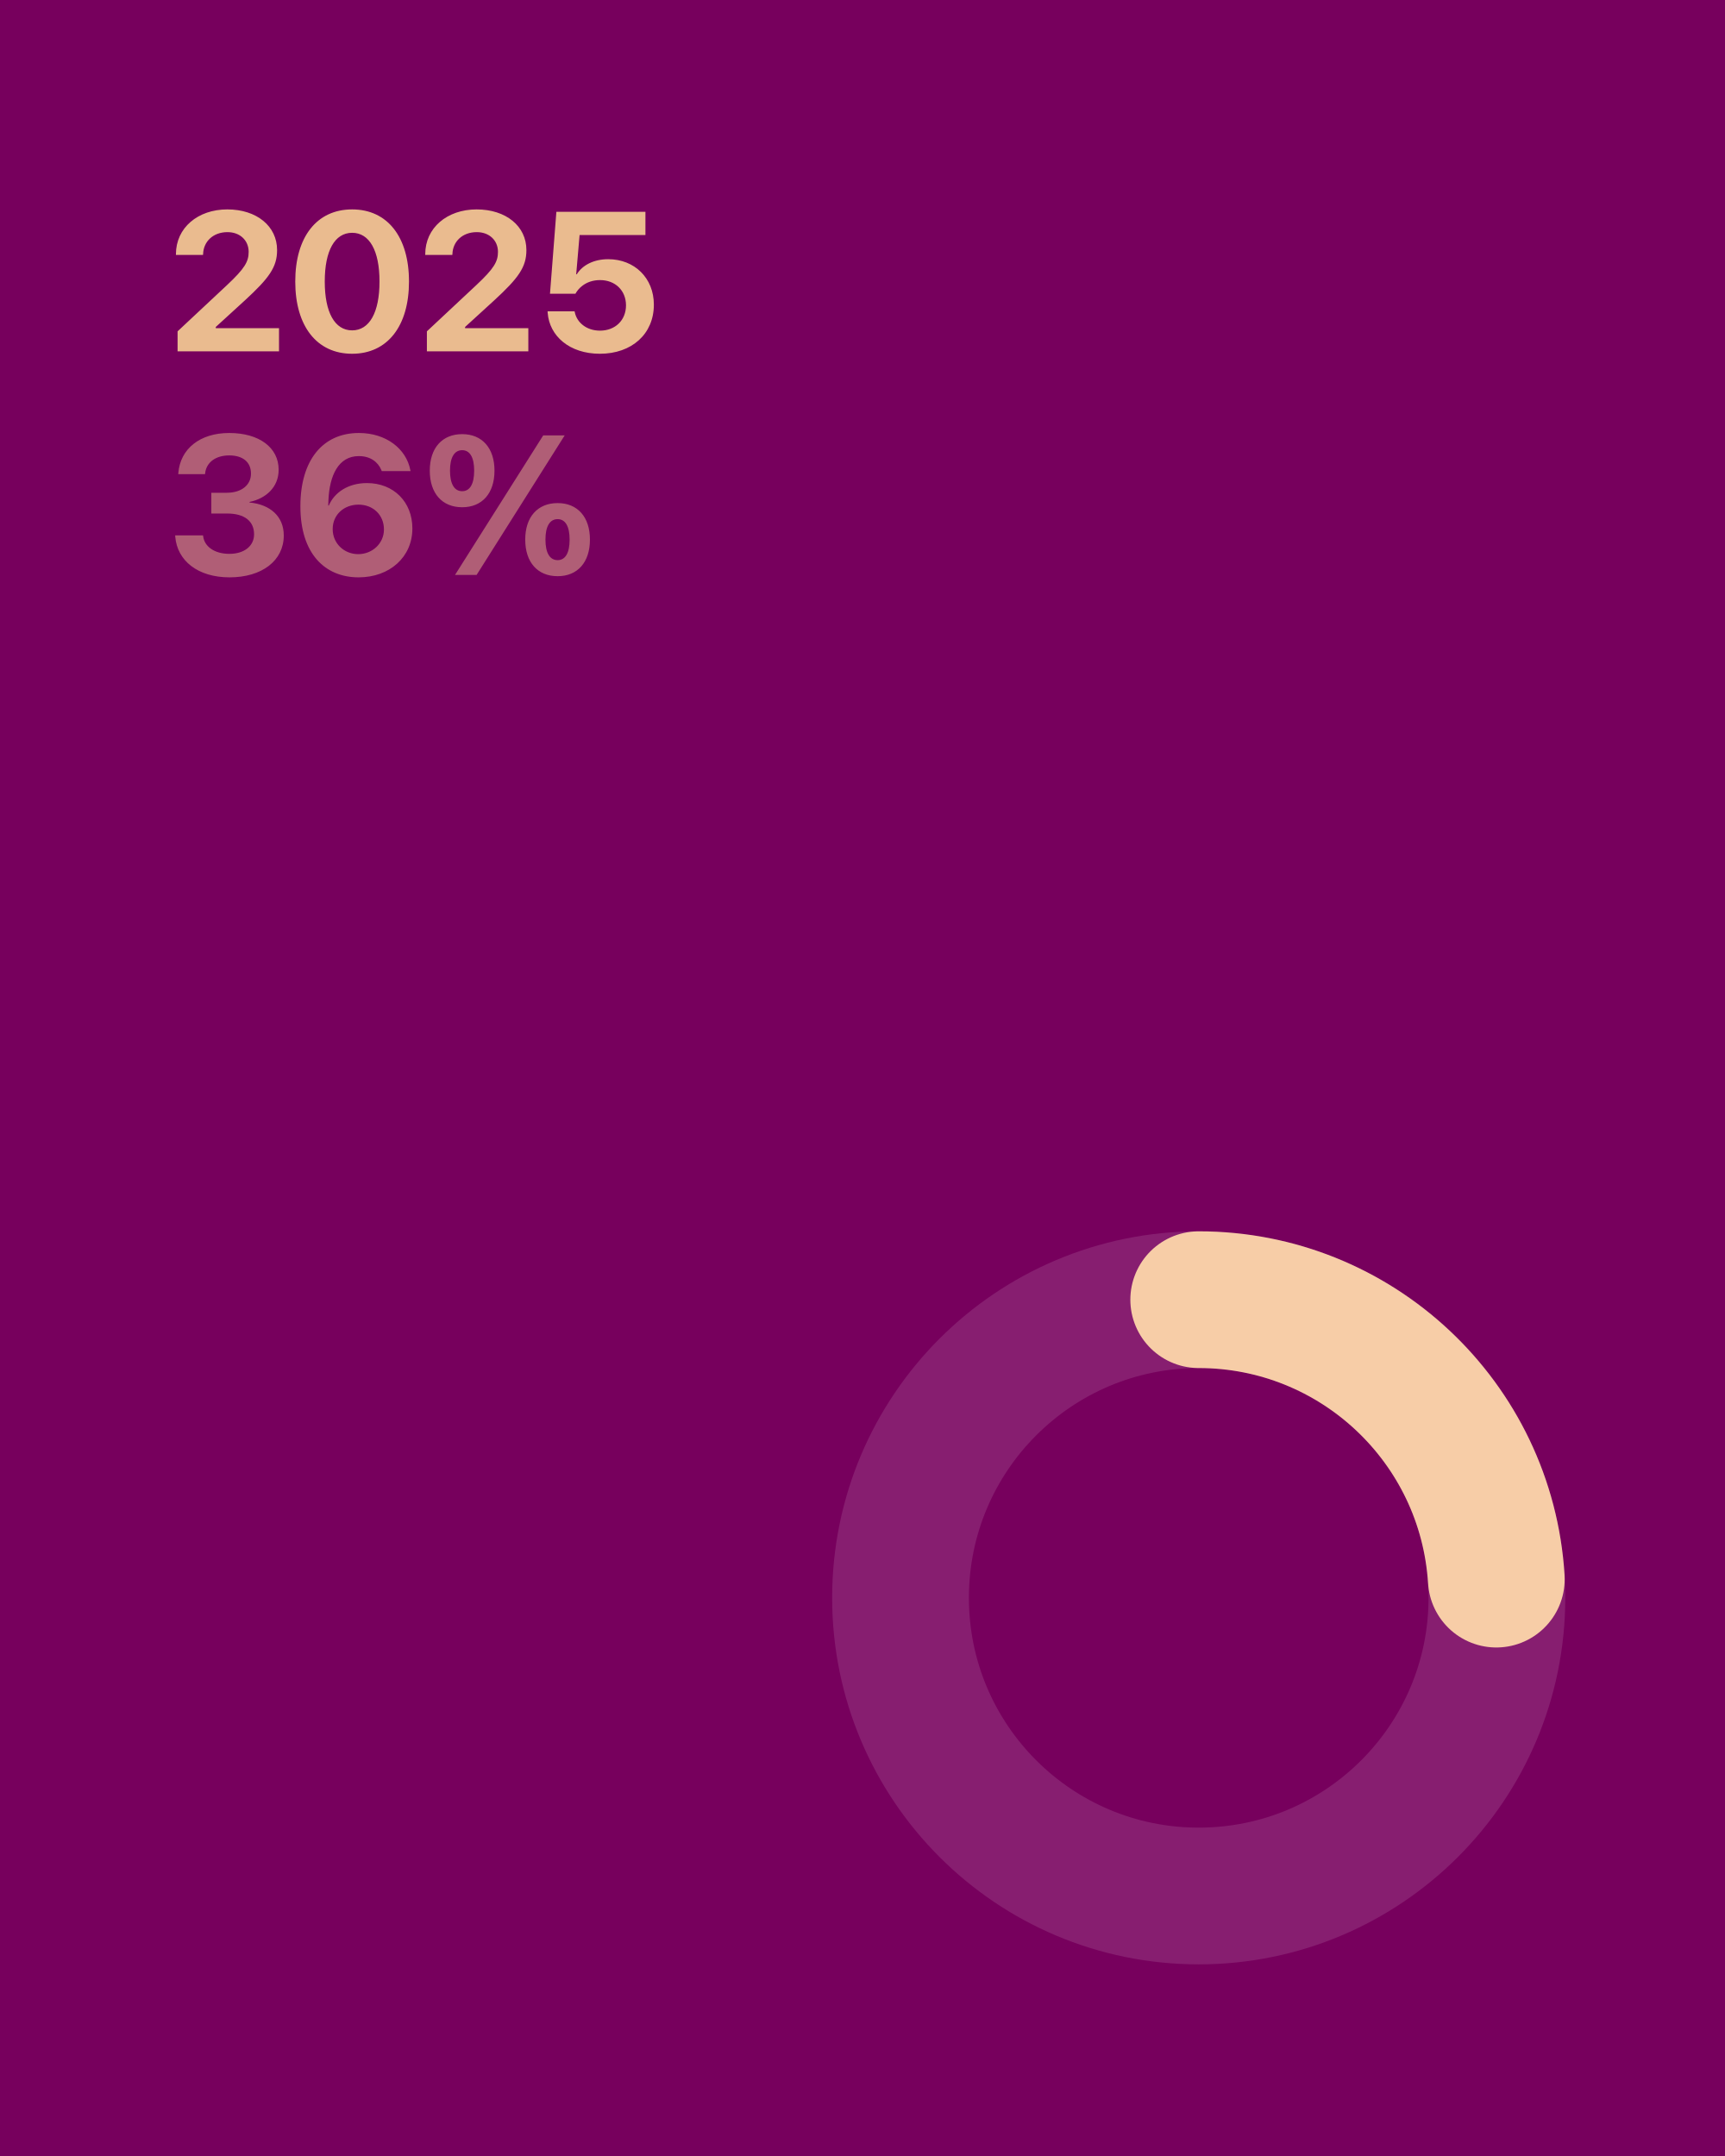
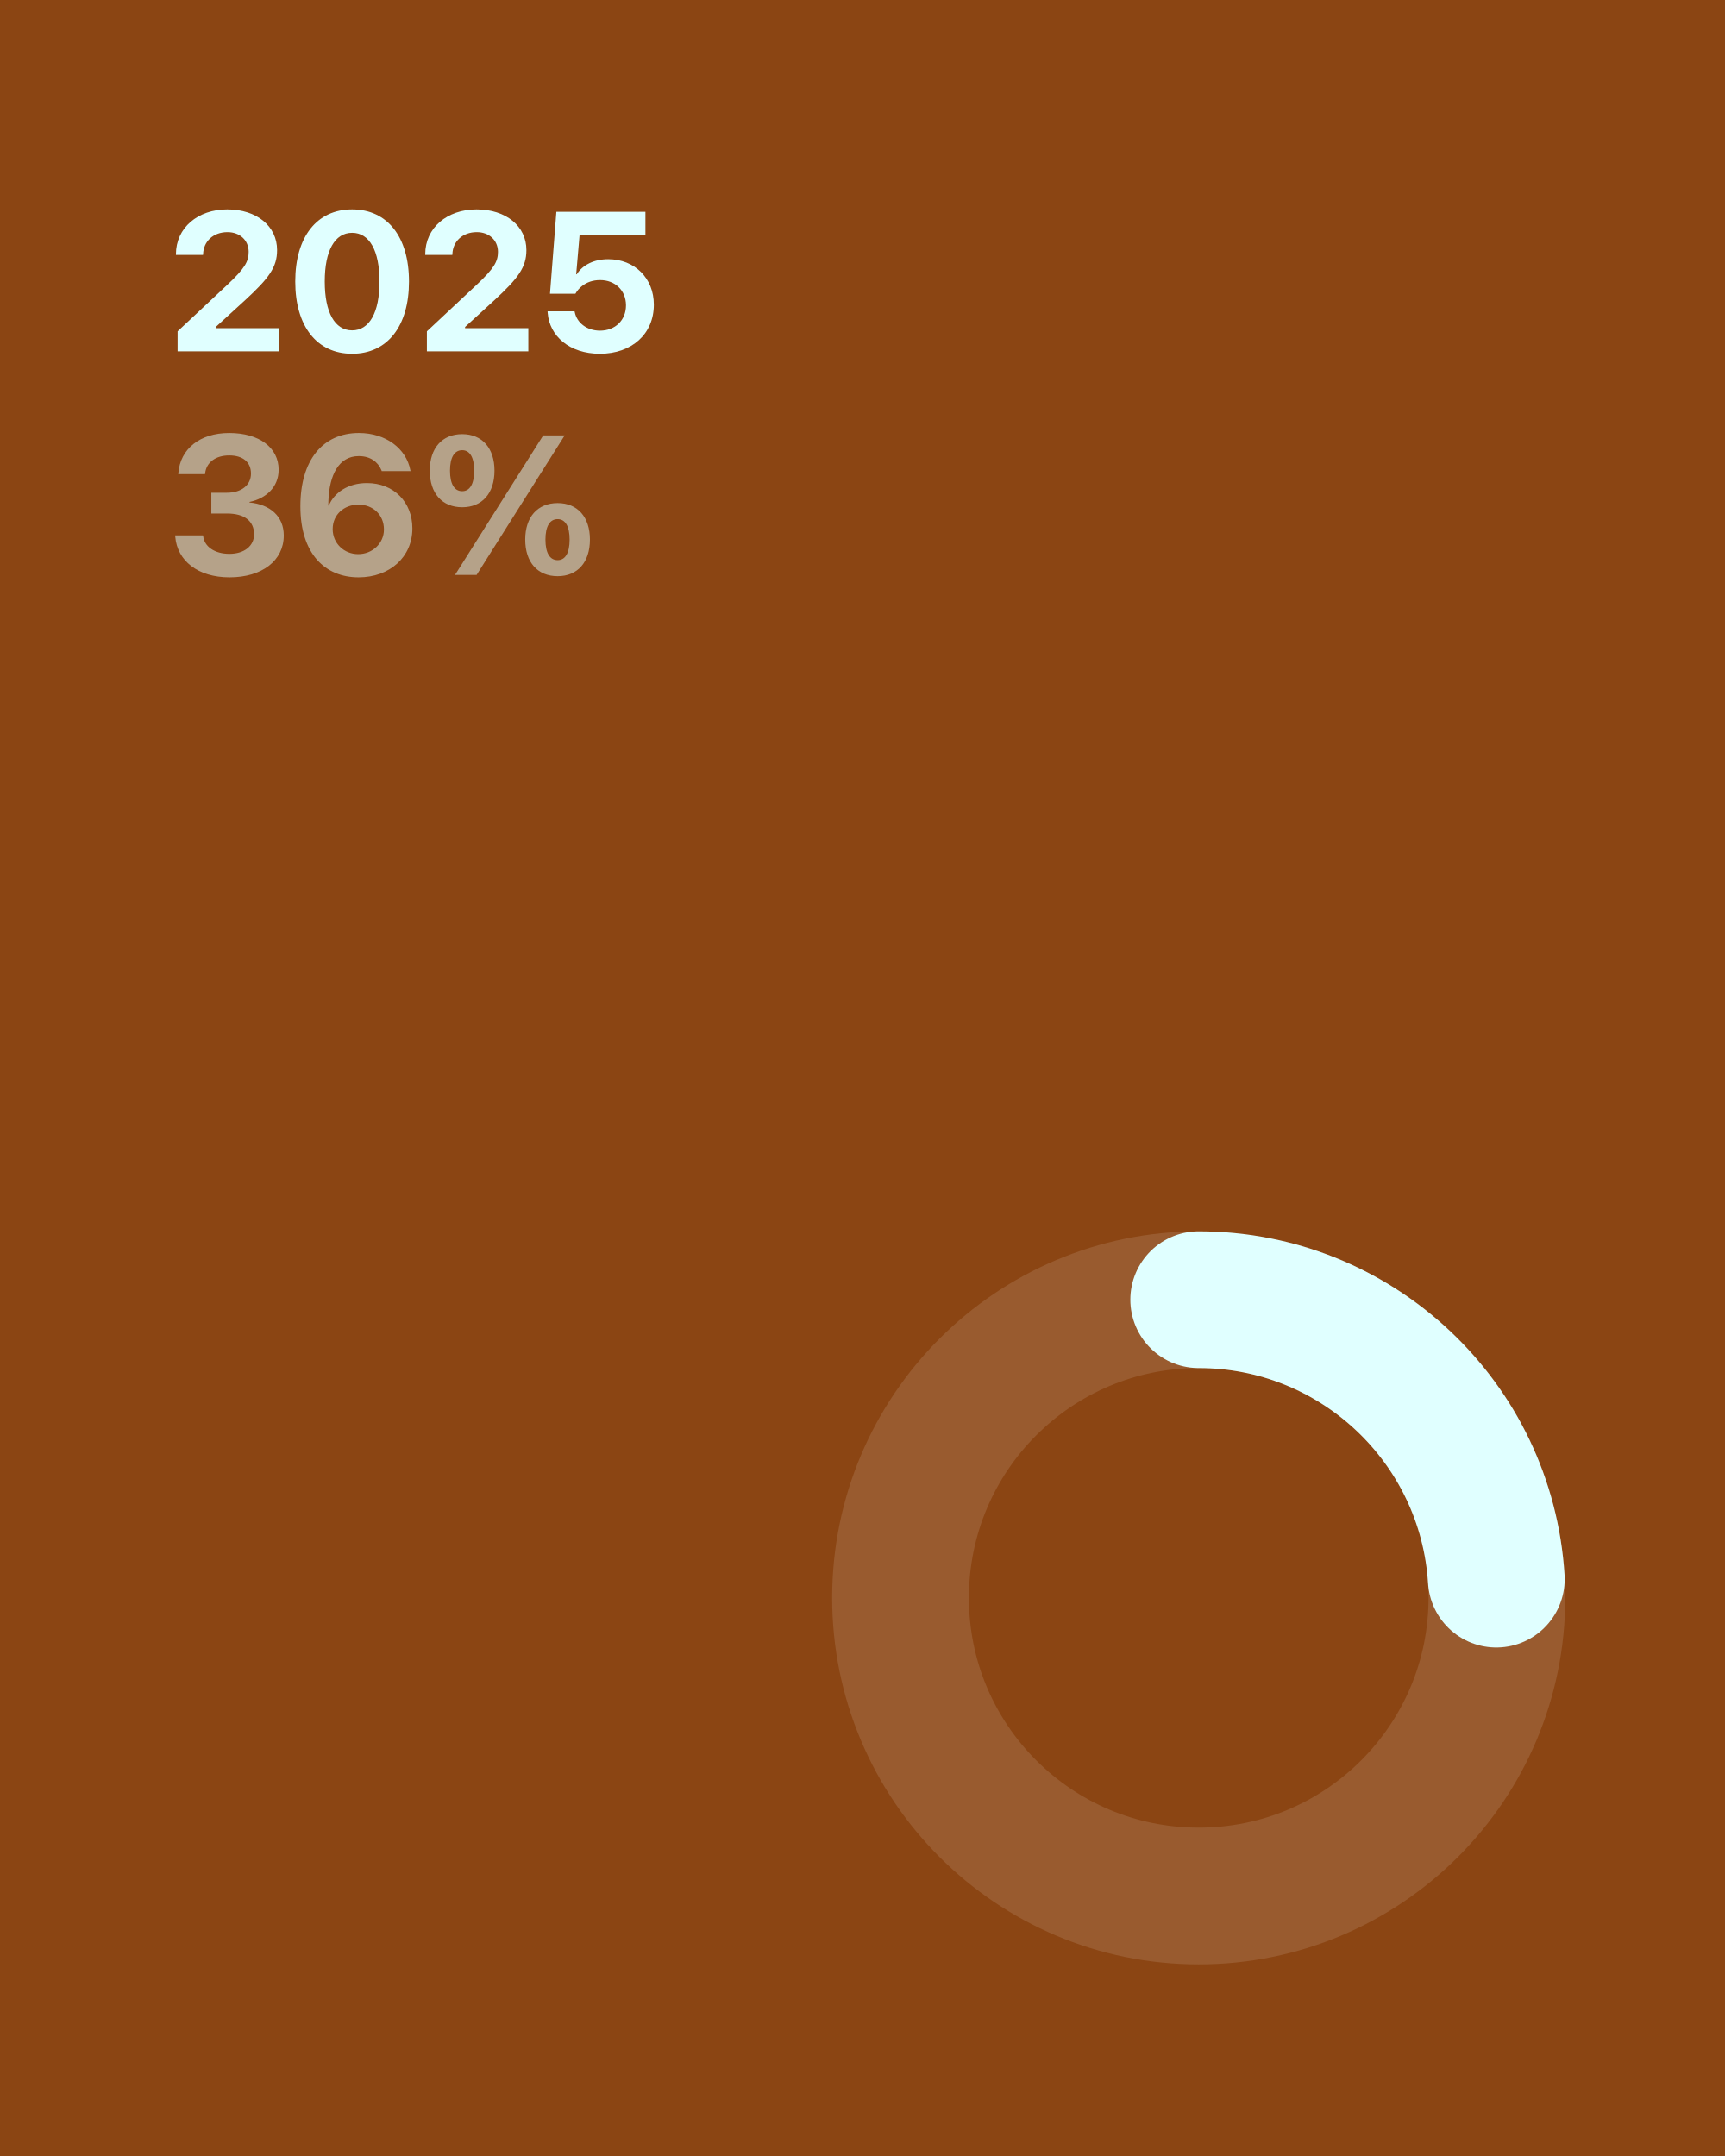
<svg xmlns="http://www.w3.org/2000/svg" viewBox="0 0 1080 1350" width="1080" height="1350">
-   <rect width="1080" height="1350" fill="#77005D" />
+   <rect width="1080" height="1350" fill="#8B4513" />
  <circle opacity="0.12" cx="750.5" cy="1000.5" r="186.692" fill="none" stroke="#FFFFFF" stroke-width="85.617" />
-   <path d="M750.5 813.808 A186.692 186.692 0 0 1 936.824 988.778" fill="none" stroke="#F7CDA7" stroke-width="85.617" stroke-linecap="round" stroke-linejoin="round" />
-   <path d="M111.18 220L174.69 220L174.69 205.47L135.09 205.47L135.09 204.74L153.38 188.03C168.45 174.17 173.48 167.26 173.48 156.67L173.48 156.55C173.48 141.65 160.76 131.12 142.30 131.12C123.83 131.12 110.15 142.68 110.15 159.15L110.15 159.63L127.10 159.63L127.16 159.09C127.40 151.22 133.46 145.35 142.42 145.35C150.17 145.35 155.62 150.43 155.68 157.58L155.68 157.70C155.68 163.75 153.32 168.05 142.05 178.59L111.18 207.47ZM220.46 221.51C242.62 221.51 256.06 204.14 256.06 176.35L256.06 176.22C256.06 148.43 242.62 131.12 220.46 131.12C198.30 131.12 184.86 148.43 184.86 176.22L184.86 176.35C184.86 204.14 198.30 221.51 220.46 221.51ZM220.46 206.86C209.56 206.86 203.33 195.54 203.33 176.35L203.33 176.22C203.33 157.03 209.56 145.77 220.46 145.77C231.36 145.77 237.60 157.03 237.60 176.22L237.60 176.35C237.60 195.54 231.36 206.86 220.46 206.86ZM267.27 220L330.78 220L330.78 205.47L291.18 205.47L291.18 204.74L309.47 188.03C324.54 174.17 329.57 167.26 329.57 156.67L329.57 156.55C329.57 141.65 316.85 131.12 298.39 131.12C279.92 131.12 266.24 142.68 266.24 159.15L266.24 159.63L283.19 159.63L283.25 159.09C283.49 151.22 289.55 145.35 298.51 145.35C306.26 145.35 311.71 150.43 311.77 157.58L311.77 157.70C311.77 163.75 309.41 168.05 298.14 178.59L267.27 207.47ZM375.58 221.51C395.56 221.51 409.37 209.10 409.37 190.82L409.37 190.70C409.37 174.23 397.38 162.30 380.79 162.30C371.95 162.30 364.75 165.87 361.11 171.74L360.75 171.74L362.87 147.16L404.10 147.16L404.10 132.63L348.34 132.63L344.34 183.91L360.27 183.91C361.29 182.10 362.69 180.40 364.44 179.07C367.41 176.71 371.22 175.38 375.71 175.38C385.15 175.38 391.87 181.86 391.93 191.06L391.93 191.18C391.93 200.50 385.21 207.04 375.64 207.04C367.23 207.04 361.11 201.96 359.84 195.36L359.72 194.93L342.83 194.93L342.89 195.84C343.98 210.43 356.57 221.51 375.58 221.51Z" fill="#EABB8F" />
-   <path d="M143.69 361.51C164.09 361.51 177.66 350.98 177.66 335.36L177.66 335.24C177.66 323.37 169.18 315.86 156.22 314.65L156.22 314.29C166.46 312.17 174.45 305.08 174.45 294.19L174.45 294.06C174.45 280.32 162.34 271.12 143.51 271.12C125.16 271.12 112.87 281.05 111.66 296.18L111.60 296.91L128.37 296.91L128.43 296.37C129.16 289.58 134.97 285.16 143.51 285.16C152.11 285.16 157.13 289.40 157.13 296.49L157.13 296.61C157.13 303.69 151.20 308.54 142.05 308.54L132.31 308.54L132.31 321.55L142.30 321.55C152.83 321.55 159.07 326.15 159.07 334.51L159.07 334.63C159.07 341.78 153.01 346.80 143.63 346.80C134.18 346.80 128.01 342.14 127.22 335.90L127.10 335.24L109.66 335.24L109.72 336.02C110.93 351.10 123.89 361.51 143.69 361.51ZM224.52 361.51C243.96 361.51 258.18 348.80 258.18 330.94L258.18 330.82C258.18 314.47 246.62 302.48 229.73 302.48C217.92 302.48 209.32 308.41 205.87 316.53L205.51 316.53C205.51 315.62 205.57 314.41 205.63 313.20C206.29 297.76 211.87 285.59 224.64 285.59C231.79 285.59 236.63 289.16 238.81 294.43L238.99 294.97L257.03 294.97L256.91 294.37C254.31 280.87 241.59 271.12 224.70 271.12C201.94 271.12 188.07 288.31 188.07 316.95L188.07 317.07C188.07 346.68 203.45 361.51 224.52 361.51ZM208.29 331.36L208.29 331.24C208.29 322.34 215.32 315.98 224.46 315.98C233.54 315.98 240.38 322.40 240.38 331.48L240.38 331.60C240.38 340.20 233.18 346.98 224.28 346.98C215.32 346.98 208.29 340.14 208.29 331.36ZM289.37 317.62C301.90 317.62 309.59 308.84 309.59 294.73L309.59 294.67C309.59 280.62 301.90 271.84 289.37 271.84C276.77 271.84 269.08 280.62 269.08 294.67L269.08 294.73C269.08 308.84 276.77 317.62 289.37 317.62ZM298.39 360L353.54 272.63L340.10 272.63L284.88 360ZM289.37 307.57C284.46 307.57 281.74 303.03 281.74 294.73L281.74 294.67C281.74 286.44 284.46 281.89 289.37 281.89C294.21 281.89 296.87 286.44 296.87 294.67L296.87 294.73C296.87 303.03 294.21 307.57 289.37 307.57ZM349.13 360.79C361.66 360.79 369.35 352.01 369.35 337.90L369.35 337.84C369.35 323.79 361.66 315.01 349.13 315.01C336.53 315.01 328.84 323.79 328.84 337.84L328.84 337.90C328.84 352.01 336.53 360.79 349.13 360.79ZM349.13 350.74C344.22 350.74 341.50 346.20 341.50 337.90L341.50 337.84C341.50 329.61 344.22 325.06 349.13 325.06C353.97 325.06 356.63 329.61 356.63 337.84L356.63 337.90C356.63 346.20 353.97 350.74 349.13 350.74Z" fill="#EABB8F" opacity="0.5" />
+   <path d="M750.5 813.808 A186.692 186.692 0 0 1 936.824 988.778" fill="none" stroke="#E0FFFF" stroke-width="85.617" stroke-linecap="round" stroke-linejoin="round" />
+   <path d="M111.18 220L174.69 220L174.69 205.47L135.09 205.47L135.09 204.74L153.38 188.03C168.45 174.17 173.48 167.26 173.48 156.67L173.48 156.55C173.48 141.65 160.76 131.12 142.30 131.12C123.83 131.12 110.15 142.68 110.15 159.15L110.15 159.63L127.10 159.63L127.16 159.09C127.40 151.22 133.46 145.35 142.42 145.35C150.17 145.35 155.62 150.43 155.68 157.58L155.68 157.70C155.68 163.75 153.32 168.05 142.05 178.59L111.18 207.47ZM220.46 221.51C242.62 221.51 256.06 204.14 256.06 176.35L256.06 176.22C256.06 148.43 242.62 131.12 220.46 131.12C198.30 131.12 184.86 148.43 184.86 176.22L184.86 176.35C184.86 204.14 198.30 221.51 220.46 221.51ZM220.46 206.86C209.56 206.86 203.33 195.54 203.33 176.35L203.33 176.22C203.33 157.03 209.56 145.77 220.46 145.77C231.36 145.77 237.60 157.03 237.60 176.22L237.60 176.35C237.60 195.54 231.36 206.86 220.46 206.86ZM267.27 220L330.78 220L330.78 205.47L291.18 205.47L291.18 204.74L309.47 188.03C324.54 174.17 329.57 167.26 329.57 156.67L329.57 156.55C329.57 141.65 316.85 131.12 298.39 131.12C279.92 131.12 266.24 142.68 266.24 159.15L266.24 159.63L283.19 159.63L283.25 159.09C283.49 151.22 289.55 145.35 298.51 145.35C306.26 145.35 311.71 150.43 311.77 157.58L311.77 157.70C311.77 163.75 309.41 168.05 298.14 178.59L267.27 207.47ZM375.58 221.51C395.56 221.51 409.37 209.10 409.37 190.82L409.37 190.70C409.37 174.23 397.38 162.30 380.79 162.30C371.95 162.30 364.75 165.87 361.11 171.74L360.75 171.74L362.87 147.16L404.10 147.16L404.10 132.63L348.34 132.63L344.34 183.91L360.27 183.91C361.29 182.10 362.69 180.40 364.44 179.07C367.41 176.71 371.22 175.38 375.71 175.38C385.15 175.38 391.87 181.86 391.93 191.06L391.93 191.18C391.93 200.50 385.21 207.04 375.64 207.04C367.23 207.04 361.11 201.96 359.84 195.36L359.72 194.93L342.83 194.93L342.89 195.84C343.98 210.43 356.57 221.51 375.58 221.51Z" fill="#E0FFFF" />
+   <path d="M143.69 361.51C164.09 361.51 177.66 350.98 177.66 335.36L177.66 335.24C177.66 323.37 169.18 315.86 156.22 314.65L156.22 314.29C166.46 312.17 174.45 305.08 174.45 294.19L174.45 294.06C174.45 280.32 162.34 271.12 143.51 271.12C125.16 271.12 112.87 281.05 111.66 296.18L111.60 296.91L128.37 296.91L128.43 296.37C129.16 289.58 134.97 285.16 143.51 285.16C152.11 285.16 157.13 289.40 157.13 296.49L157.13 296.61C157.13 303.69 151.20 308.54 142.05 308.54L132.31 308.54L132.31 321.55L142.30 321.55C152.83 321.55 159.07 326.15 159.07 334.51L159.07 334.63C159.07 341.78 153.01 346.80 143.63 346.80C134.18 346.80 128.01 342.14 127.22 335.90L127.10 335.24L109.66 335.24L109.72 336.02C110.93 351.10 123.89 361.51 143.69 361.51ZM224.52 361.51C243.96 361.51 258.18 348.80 258.18 330.94L258.18 330.82C258.18 314.47 246.62 302.48 229.73 302.48C217.92 302.48 209.32 308.41 205.87 316.53L205.51 316.53C205.51 315.62 205.57 314.41 205.63 313.20C206.29 297.76 211.87 285.59 224.64 285.59C231.79 285.59 236.63 289.16 238.81 294.43L238.99 294.97L257.03 294.97L256.91 294.37C254.31 280.87 241.59 271.12 224.70 271.12C201.94 271.12 188.07 288.31 188.07 316.95L188.07 317.07C188.07 346.68 203.45 361.51 224.52 361.51ZM208.29 331.36L208.29 331.24C208.29 322.34 215.32 315.98 224.46 315.98C233.54 315.98 240.38 322.40 240.38 331.48L240.38 331.60C240.38 340.20 233.18 346.98 224.28 346.98C215.32 346.98 208.29 340.14 208.29 331.36ZM289.37 317.62C301.90 317.62 309.59 308.84 309.59 294.73L309.59 294.67C309.59 280.62 301.90 271.84 289.37 271.84C276.77 271.84 269.08 280.62 269.08 294.67L269.08 294.73C269.08 308.84 276.77 317.62 289.37 317.62ZM298.39 360L353.54 272.63L340.10 272.63L284.88 360ZM289.37 307.57C284.46 307.57 281.74 303.03 281.74 294.73L281.74 294.67C281.74 286.44 284.46 281.89 289.37 281.89C294.21 281.89 296.87 286.44 296.87 294.67L296.87 294.73C296.87 303.03 294.21 307.57 289.37 307.57ZM349.13 360.79C361.66 360.79 369.35 352.01 369.35 337.90L369.35 337.84C369.35 323.79 361.66 315.01 349.13 315.01C336.53 315.01 328.84 323.79 328.84 337.84L328.84 337.90C328.84 352.01 336.53 360.79 349.13 360.79ZM349.13 350.74C344.22 350.74 341.50 346.20 341.50 337.90L341.50 337.84C341.50 329.61 344.22 325.06 349.13 325.06C353.97 325.06 356.63 329.61 356.63 337.84L356.63 337.90C356.63 346.20 353.97 350.74 349.13 350.74Z" fill="#E0FFFF" opacity="0.5" />
</svg>
